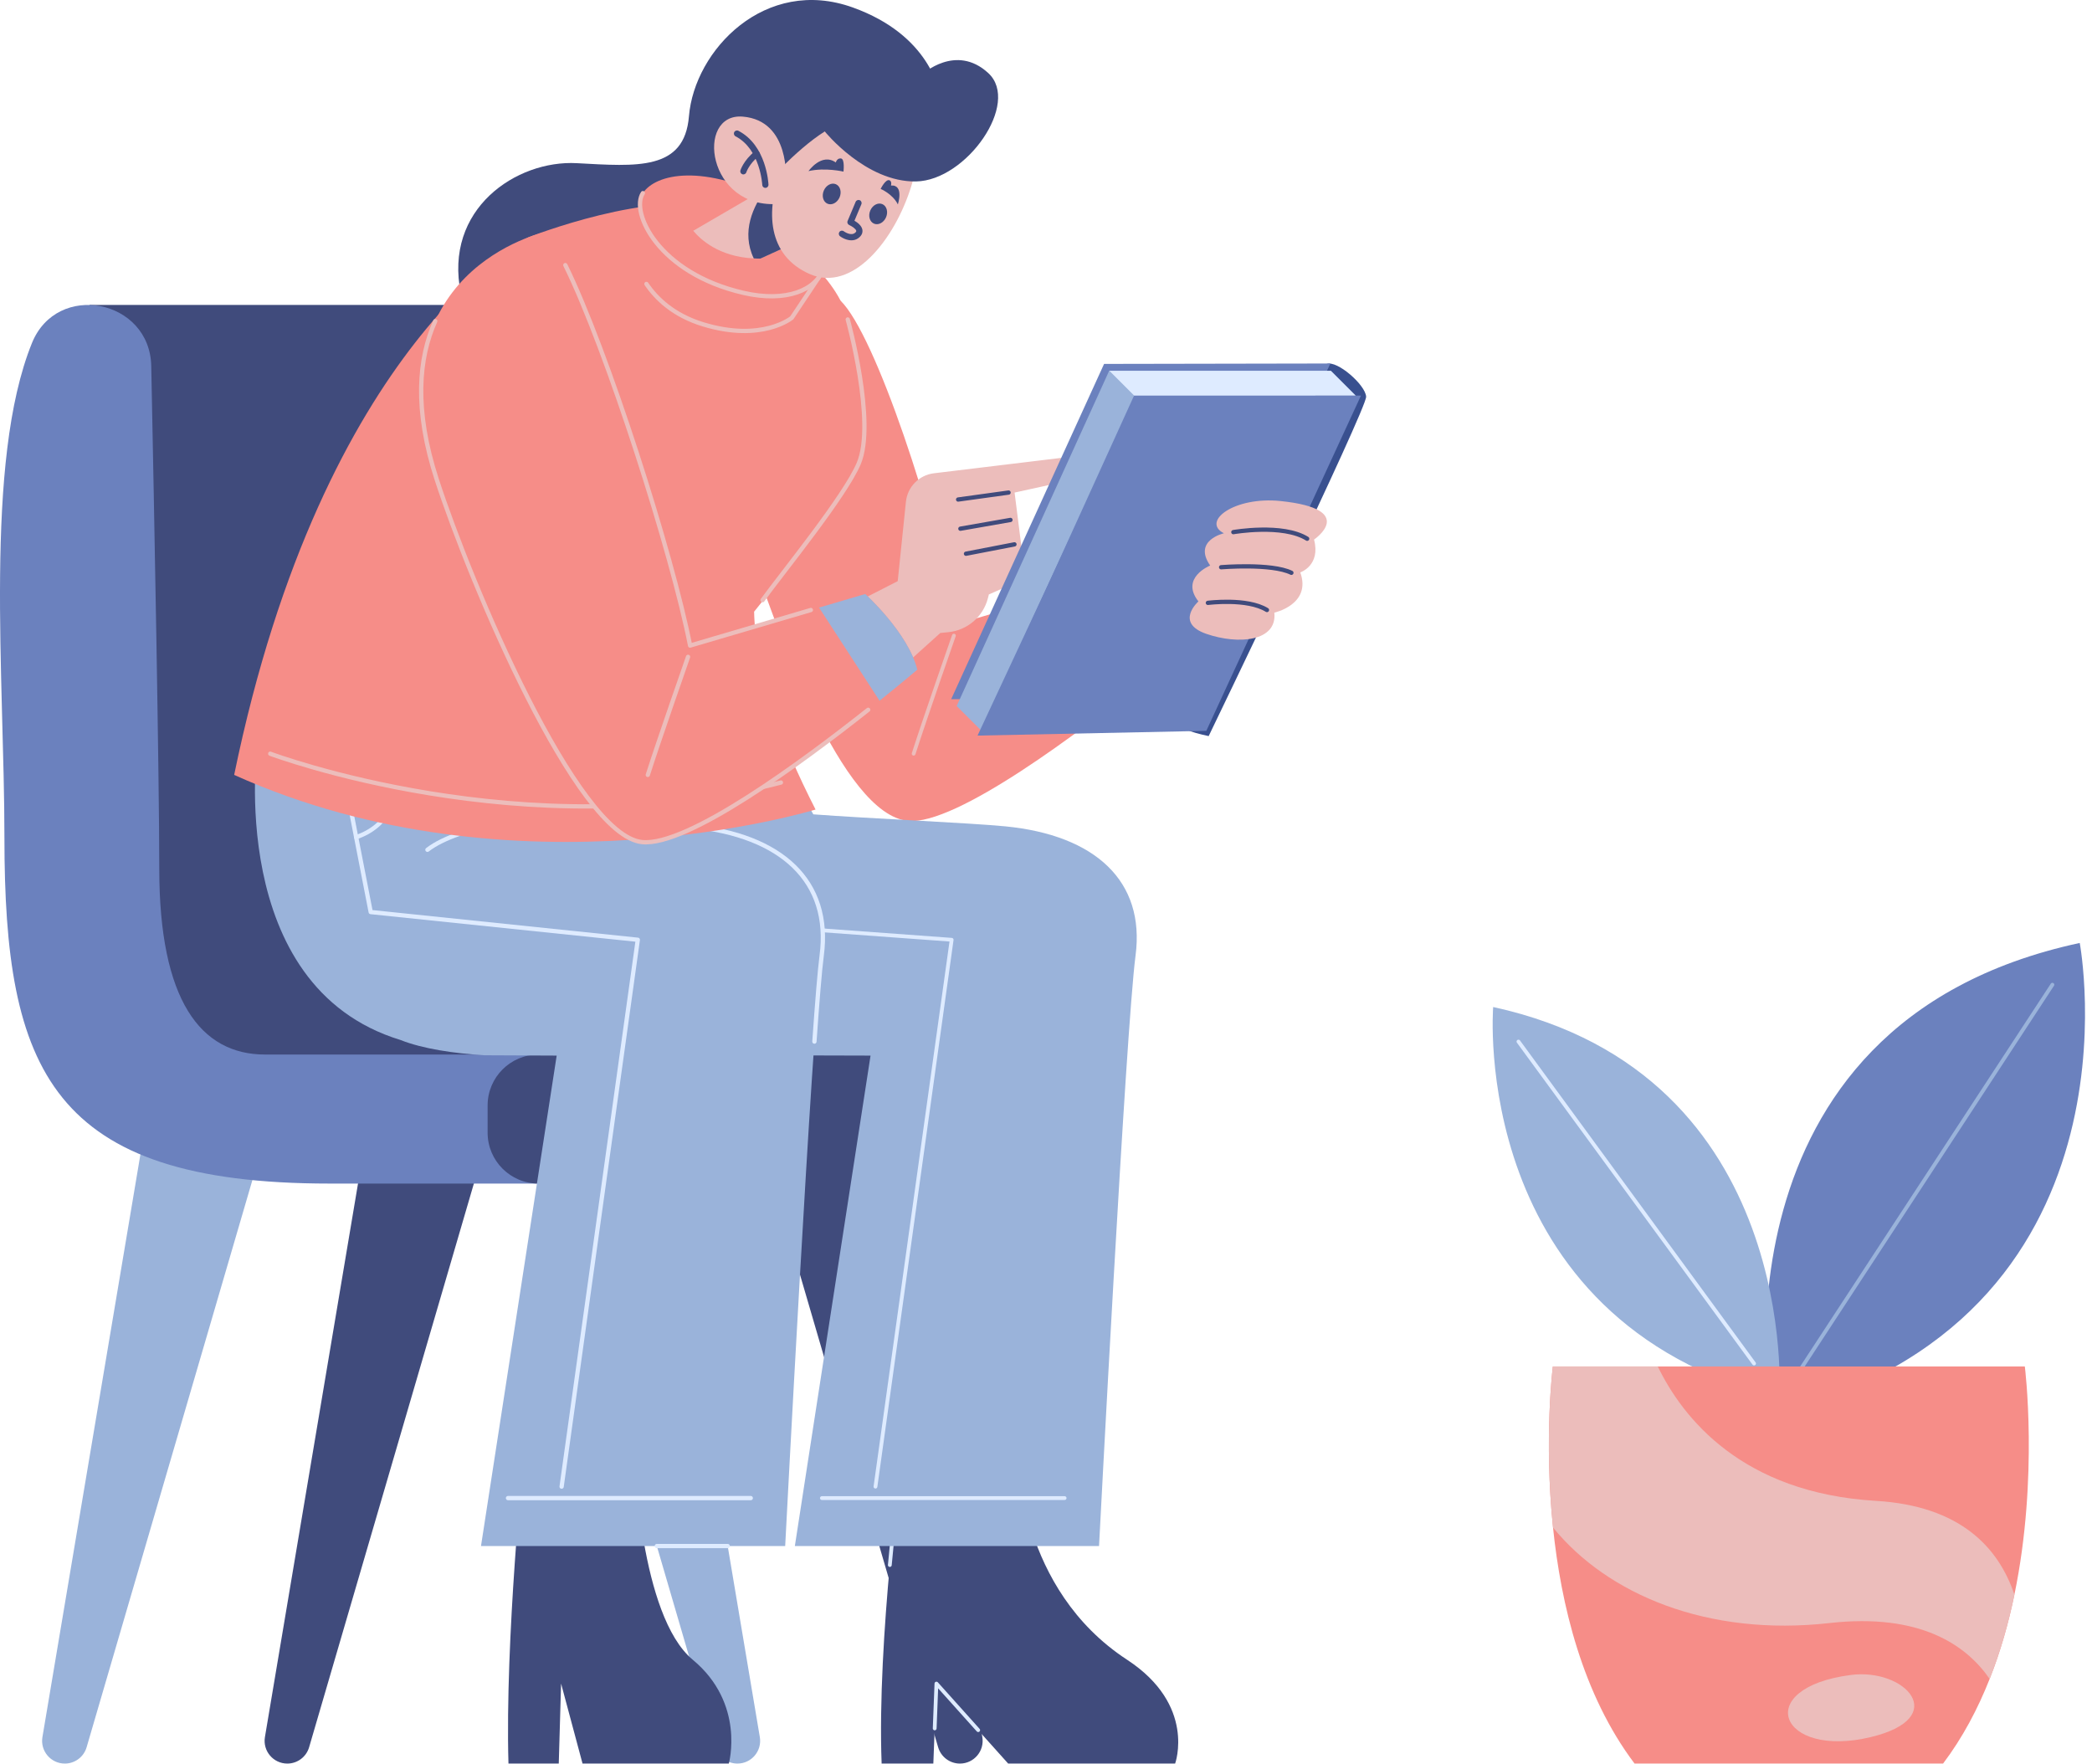
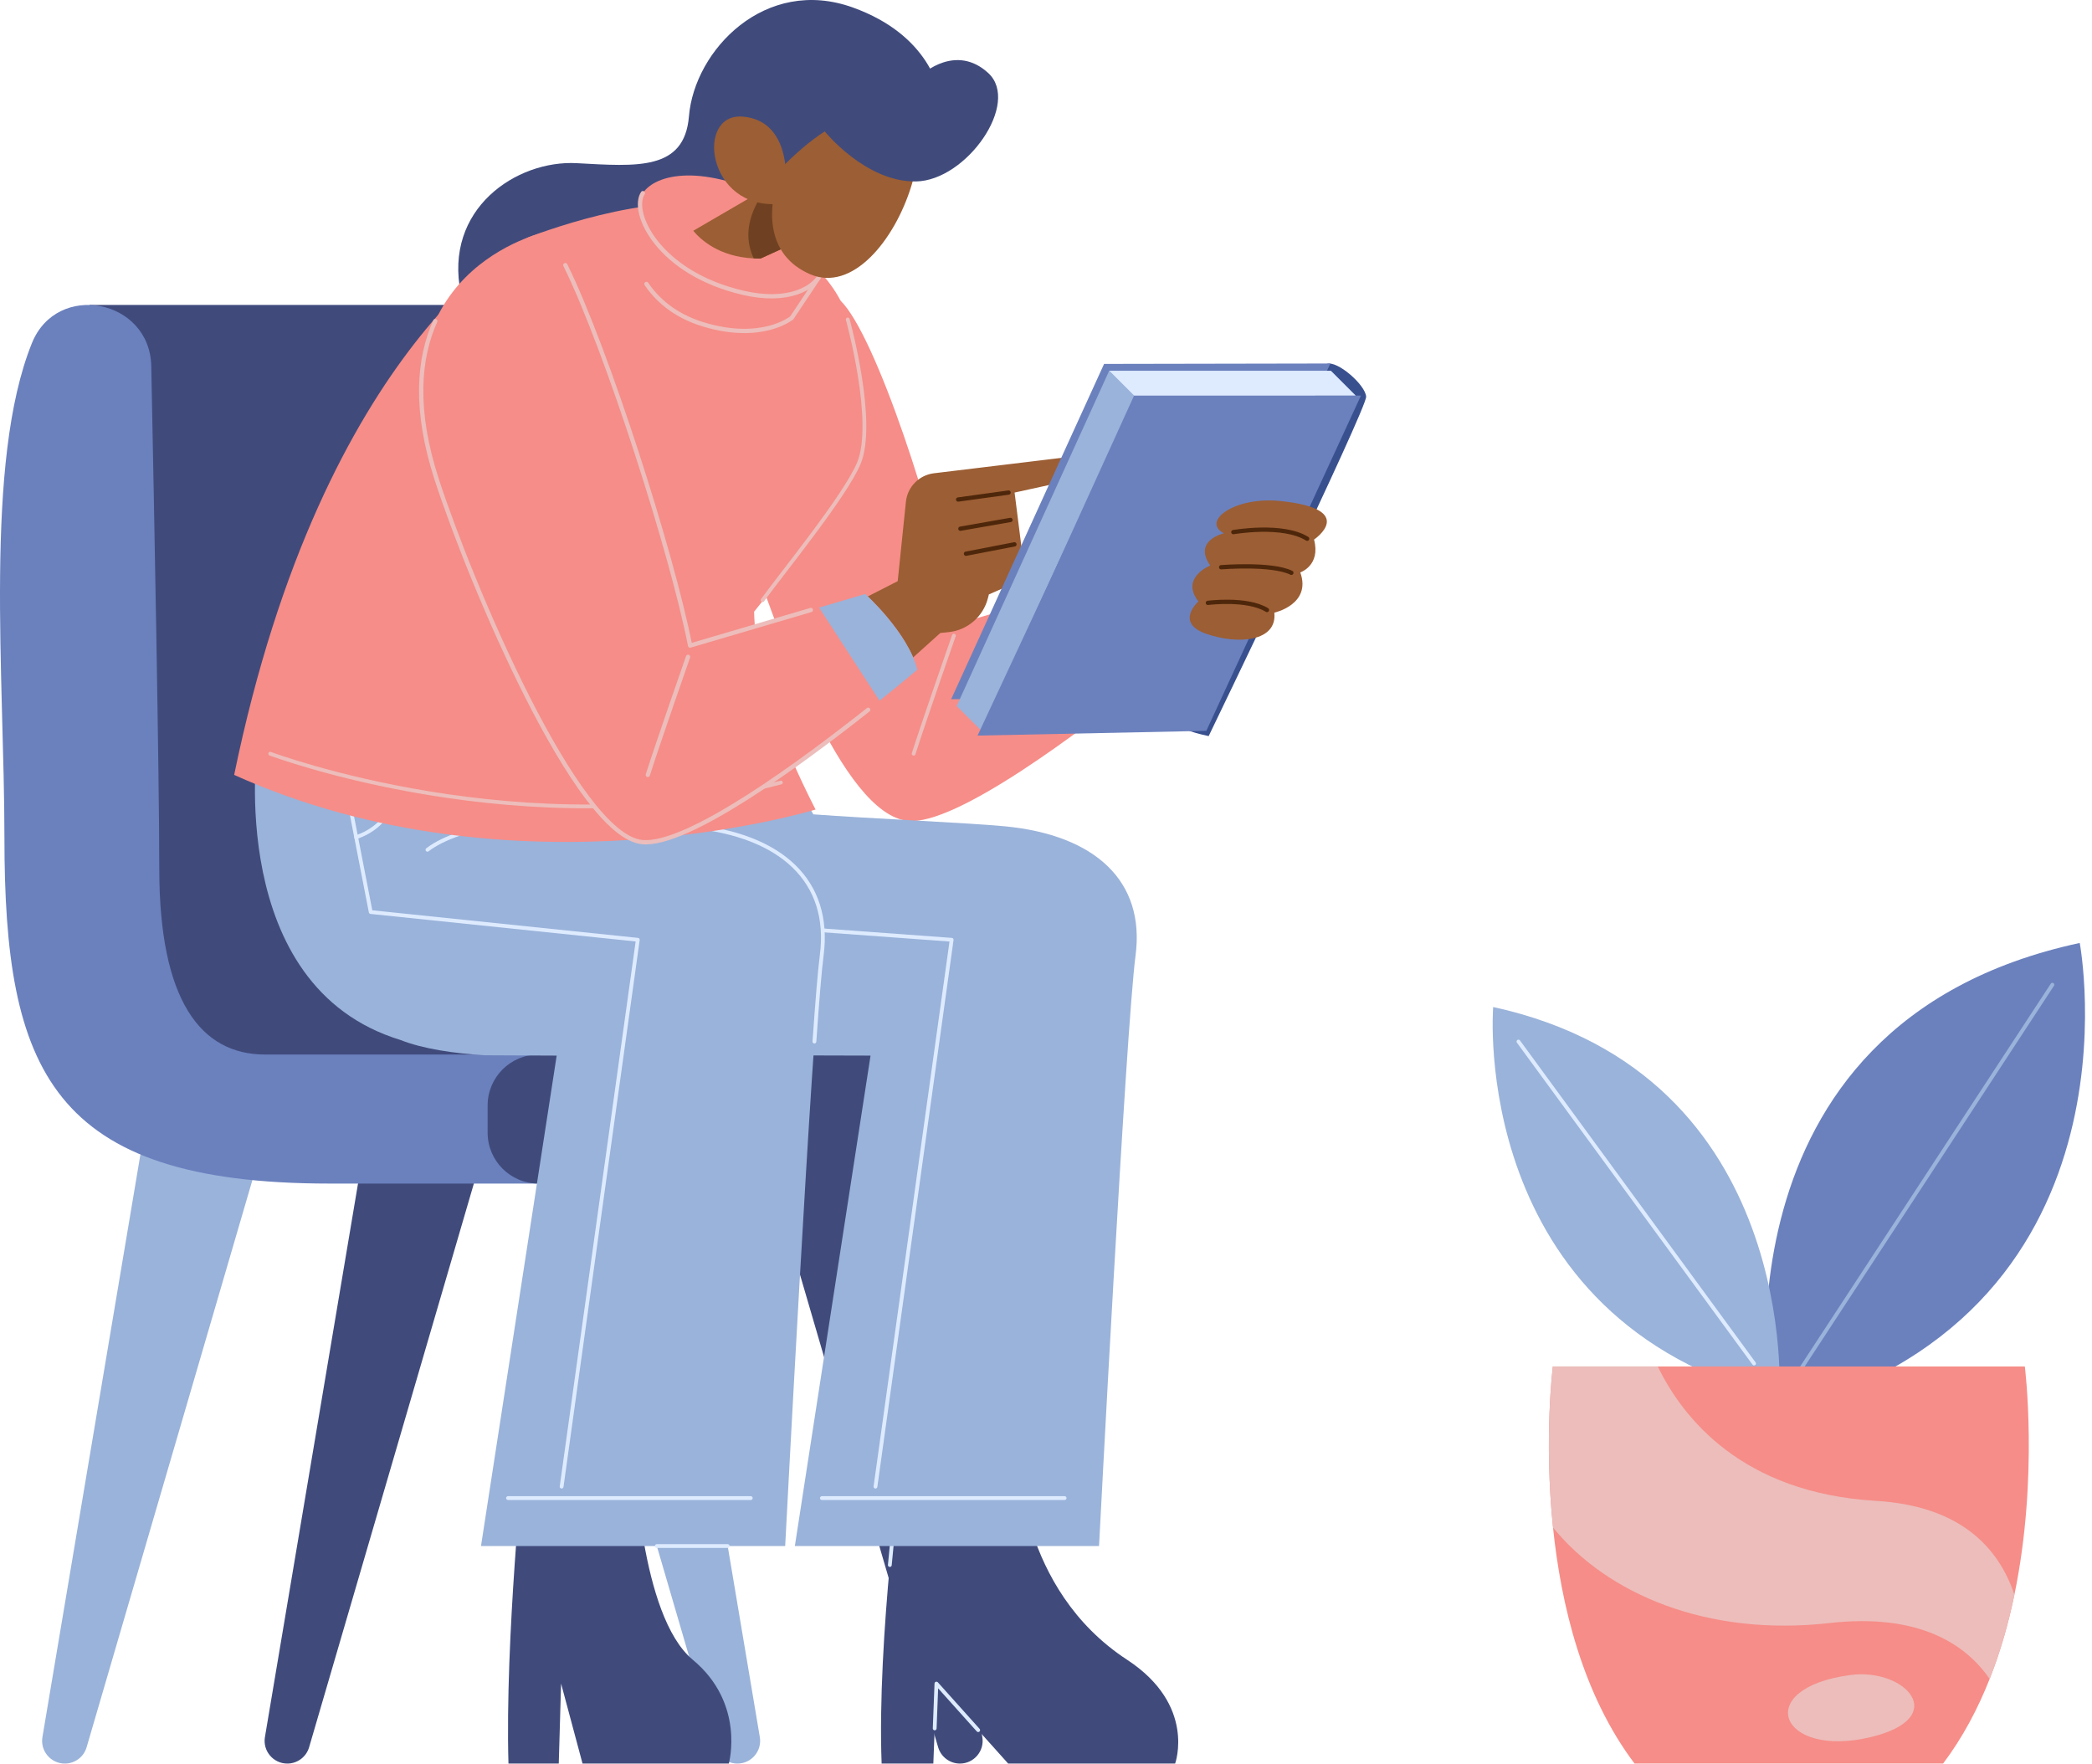
<svg xmlns="http://www.w3.org/2000/svg" viewBox="-22.393 35.429 551.096 464.571">
  <path style="fill: rgb(57, 80, 143);" d="M 327.141 131.292 C 324.137 132.369 286.243 224.696 286.243 224.637 C 286.243 224.578 285.73 227.173 296.007 229.338 C 296.007 229.338 337.673 143.046 337.488 139.925 C 337.303 136.804 329.858 130.318 327.141 131.292 Z">
    </path>
  <path class="st0" d="M 225.759 63.539 C 225.759 63.539 225.754 63.264 225.699 62.769 C 225.311 59.265 222.495 44.687 202.282 37.405 C 179.206 29.094 160.54 48.608 159.097 66.065 C 157.908 80.436 145.428 79.275 129.542 78.411 C 113.655 77.547 94.395 90.473 99.022 112.764 C 103.648 135.055 165.548 169.662 178.987 152.375 C 192.428 135.089 186.919 113.252 196.046 98.503 L 225.759 63.539 Z" style="fill: rgb(64, 75, 124);" />
  <path class="st1" d="M 173.208 174.538 C 182.185 201.857 199.529 249.92 216.774 251.667 C 229.447 252.955 262.619 227.849 279.332 214.433 C 285.389 209.58 289.285 206.249 289.285 206.249 C 286.849 196.497 275.563 186.317 275.563 186.317 L 263.401 189.893 L 229.427 199.9 C 223.933 171.551 208.307 123.67 199.025 114.627 C 199.025 114.627 164.218 147.217 173.208 174.538 Z" style="fill: rgb(246, 141, 136);" />
  <path class="st2" d="M 228.89 202.871 C 228.89 202.871 221.102 225.128 218.286 233.973" style="fill: none; stroke: rgb(236, 189, 187); stroke-linecap: round; stroke-linejoin: round; stroke-miterlimit: 10;" />
  <path class="st3" d="M 263.401 189.893 L 279.332 214.433 C 285.389 209.58 289.285 206.249 289.285 206.249 C 286.849 196.497 275.563 186.317 275.563 186.317 L 263.401 189.893 Z" style="fill: rgb(154, 179, 218);" />
  <path class="st3" d="M 16.164 330.218 L -11.215 493.025 C -11.829 496.675 -9.016 500 -5.316 500 C -2.657 500 -0.318 498.246 0.427 495.696 L 48.795 330.218 L 16.164 330.218 Z" style="fill: rgb(154, 179, 218);" />
  <path class="st0" d="M 74.776 330.218 L 47.396 493.025 C 46.784 496.675 49.596 500 53.297 500 C 55.954 500 58.293 498.246 59.039 495.696 L 107.406 330.218 L 74.776 330.218 Z" style="fill: rgb(64, 75, 124);" />
  <path class="st0" d="M 209.001 330.218 L 236.38 493.025 C 236.993 496.675 234.18 500 230.48 500 C 227.823 500 225.484 498.246 224.738 495.696 L 176.371 330.218 L 209.001 330.218 Z" style="fill: rgb(64, 75, 124);" />
  <path class="st3" d="M 150.389 330.218 L 177.768 493.025 C 178.382 496.675 175.569 500 171.869 500 C 169.211 500 166.872 498.246 166.126 495.696 L 117.758 330.218 L 150.389 330.218 Z" style="fill: rgb(154, 179, 218);" />
  <path class="st0" d="M 171.5 320.021 L 1.208 320.021 L 1.208 115.762 L 111.179 115.762 C 119.526 115.762 126.292 122.529 126.292 130.877 L 126.292 279.338 C 126.292 295.95 137.366 310.525 153.37 314.977 L 171.5 320.021 Z" style="fill: rgb(64, 75, 124);" />
  <path class="st4" d="M 17.451 131.865 C 17.095 114.229 -7.36 109.441 -13.976 125.794 C -26.688 157.212 -21.226 214.056 -21.226 256.119 C -21.226 317.301 -8.989 347.213 64.43 347.213 C 64.43 347.213 130.371 347.213 157.564 347.213 C 184.756 347.213 182.037 313.223 158.923 313.223 C 135.81 313.223 64.43 313.223 47.435 313.223 C 30.44 313.223 19.563 298.947 19.563 264.277 C 19.563 240.209 18.252 171.584 17.451 131.865 Z" style="fill: rgb(107, 129, 190);" />
  <path class="st0" d="M 214.846 347.213 L 119.471 347.213 C 112.064 347.213 106.06 341.209 106.06 333.802 L 106.06 326.634 C 106.06 319.227 112.064 313.223 119.471 313.223 L 214.846 313.223 C 222.253 313.223 228.259 319.227 228.259 326.634 L 228.259 333.802 C 228.259 341.209 222.253 347.213 214.846 347.213 Z" style="fill: rgb(64, 75, 124);" />
  <path class="st0" d="M 215.187 419.273 L 245.909 419.273 C 245.909 419.273 245.909 453.943 274.495 472.637 C 292.795 484.606 287.171 500 287.171 500 L 243.19 500 L 224.29 478.926 L 223.476 500 L 209.855 500 C 208.597 467.199 215.187 419.273 215.187 419.273 Z" style="fill: rgb(64, 75, 124);" />
  <polyline class="st5" points="235.294 491.195 224.29 478.926 223.834 490.737" style="fill: none; stroke: rgb(222, 235, 255); stroke-linecap: round; stroke-linejoin: round; stroke-miterlimit: 10;" />
  <path class="st5" style="fill: none; stroke: rgb(222, 235, 255); stroke-linecap: round; stroke-linejoin: round; stroke-miterlimit: 10;" />
  <path class="st5" d="M 212.015 447.698 C 213.514 431.434 215.187 419.273 215.187 419.273 L 245.909 419.273" style="fill: none; stroke: rgb(222, 235, 255); stroke-linecap: round; stroke-linejoin: round; stroke-miterlimit: 10;" />
  <path class="st3" d="M 153.418 309.383 C 159.283 311.714 167.547 312.932 175.589 313.416 L 206.934 313.502 L 186.994 442.697 L 267.127 442.697 C 267.127 442.697 274.167 306.793 276.742 287.168 C 279.332 267.572 266.158 255.427 242.426 253.109 C 233.029 252.194 206.058 251.021 191.868 249.949 L 169.331 210.422 L 109.647 229.794 C 109.647 229.794 107.044 295.208 153.418 309.383 Z" style="fill: rgb(154, 179, 218);" />
  <polyline class="st5" points="128.276 275.684 228.303 282.992 208.233 427.044" style="fill: none; stroke: rgb(222, 235, 255); stroke-linecap: round; stroke-linejoin: round; stroke-miterlimit: 10;" />
  <line class="st5" x1="258.06" y1="430.065" x2="194.113" y2="430.065" style="fill: none; stroke: rgb(222, 235, 255); stroke-linecap: round; stroke-linejoin: round; stroke-miterlimit: 10;" />
  <path class="st5" d="M 123.798 225.894 L 131.099 250.985 C 132.167 254.653 131.228 258.611 128.628 261.409 L 125.951 264.291" style="fill: none; stroke: rgb(222, 235, 255); stroke-linecap: round; stroke-linejoin: round; stroke-miterlimit: 10;" />
  <path class="st0" d="M 115.557 419.273 L 144.788 419.273 C 144.788 419.273 146.148 461.081 160.084 472.637 C 174.02 484.195 169.601 500 169.601 500 L 131.064 500 L 125.414 478.926 L 124.803 500 L 111.553 500 C 110.61 467.199 115.557 419.273 115.557 419.273 Z" style="fill: rgb(64, 75, 124);" />
  <path class="st3" d="M 83.091 309.383 C 88.955 311.714 97.22 312.932 105.263 313.416 L 124.254 313.502 L 104.314 442.697 L 184.447 442.697 C 184.447 442.697 191.488 306.793 194.063 287.168 C 196.653 267.572 183.477 255.427 159.747 253.109 C 150.35 252.194 135.731 251.021 121.541 249.949 L 114.775 229.794 L 45.412 231.488 C 45.412 231.488 36.716 295.208 83.091 309.383 Z" style="fill: rgb(154, 179, 218);" />
-   <g transform="matrix(1.128787, 0, 0, 1.128787, -77.59511, -97.82014)" style="">
-     <path class="st5" d="M238.968,361.12c0.664-9.465,1.254-16.69,1.695-20.056 c2.294-17.361-9.377-28.12-30.401-30.173" style="fill: none; stroke: rgb(222, 235, 255); stroke-linecap: round; stroke-linejoin: round; stroke-miterlimit: 10;" />
+   <path class="st5" d="M 192.149 309.807 C 192.899 299.123 193.564 290.967 194.063 287.168 C 196.652 267.572 183.478 255.427 159.747 253.11" style="fill: none; stroke: rgb(222, 235, 255); stroke-linecap: round; stroke-linejoin: round; stroke-miterlimit: 10;" />
+   <path class="st5" d="M 81.048 227.163 C 81.048 227.163 88.511 250.106 71.43 255.97" style="fill: none; stroke: rgb(222, 235, 255); stroke-linecap: round; stroke-linejoin: round; stroke-miterlimit: 10;" />
+   <path class="st5" d="M 119.875 250.616 C 119.875 250.616 98.782 252.655 90.209 259.284" style="fill: none; stroke: rgb(222, 235, 255); stroke-linecap: round; stroke-linejoin: round; stroke-miterlimit: 10;" />
+   <polyline class="st5" points="65.831 227.163 75.263 275.684 145.623 282.992 125.554 427.044" style="fill: none; stroke: rgb(222, 235, 255); stroke-linecap: round; stroke-linejoin: round; stroke-miterlimit: 10;" />
+   <line class="st5" x1="175.38" y1="430.065" x2="111.434" y2="430.065" style="fill: none; stroke: rgb(222, 235, 255); stroke-linecap: round; stroke-linejoin: round; stroke-miterlimit: 10;" />
+   <line class="st5" x1="150.635" y1="442.698" x2="169.304" y2="442.698" style="fill: none; stroke: rgb(222, 235, 255); stroke-linecap: round; stroke-linejoin: round; stroke-miterlimit: 10;" />
+   <path class="st1" d="M 39.293 239.562 C 62.891 124.932 116.839 97.923 116.839 97.923 C 116.839 97.923 150.183 84.814 166.852 90.705 C 197.828 101.653 200.93 119.584 200.93 119.584 C 200.93 119.584 208.432 146.684 203.819 157.543 C 199.205 168.402 176.262 196.564 176.262 196.564 C 176.656 213.138 183.288 230.708 192.448 248.682 C 192.448 248.682 113.525 272.997 39.293 239.562 Z" style="fill: rgb(246, 141, 136);" />
+   <g transform="matrix(1.128787, 0, 0, 1.128787, -77.59511, -97.82014)">
+     <path class="st2" d="M199.761,184.308c2.294,3.393,6.315,7.314,13.222,9.425 c13.814,4.222,20.712-1.522,20.712-1.522l6.246-9.368" style="fill: none; stroke: rgb(236, 189, 187); stroke-linecap: round; stroke-linejoin: round; stroke-miterlimit: 10;" />
+     <path class="st1" d="M230.372,165.072c-17.456-9.105-28.497-6.422-31.436-1.958 s3.579,18.66,23.401,23.263C242.158,190.98,249.335,174.963,230.372,165.072z" style="fill: rgb(246, 141, 136);" />
+     <path class="st2" d="M198.936,163.114c-2.939,4.464,3.579,18.66,23.401,23.263 c10.189,2.366,17.036-0.716,18.71-5.614" style="fill: none; stroke: rgb(236, 189, 187); stroke-linecap: round; stroke-linejoin: round; stroke-miterlimit: 10;" />
  </g>
-   <g transform="matrix(1.128787, 0, 0, 1.128787, -77.59511, -97.82014)" style="">
-     <path class="st5" d="M140.543,287.904c0,0,6.611,20.326-8.521,25.52" style="fill: none; stroke: rgb(222, 235, 255); stroke-linecap: round; stroke-linejoin: round; stroke-miterlimit: 10;" />
-     <path class="st5" d="M174.94,308.682c0,0-18.686,1.807-26.281,7.679" style="fill: none; stroke: rgb(222, 235, 255); stroke-linecap: round; stroke-linejoin: round; stroke-miterlimit: 10;" />
-     <polyline class="st5" points="127.062,287.904 135.418,330.89 197.75,337.364 179.971,464.981 &#10;&#09;&#09;&#09;&#09;&#09;&#09;&#09;" style="fill: none; stroke: rgb(222, 235, 255); stroke-linecap: round; stroke-linejoin: round; stroke-miterlimit: 10;" />
-     <line class="st5" x1="224.112" y1="467.657" x2="167.462" y2="467.657" style="fill: none; stroke: rgb(222, 235, 255); stroke-linecap: round; stroke-linejoin: round; stroke-miterlimit: 10;" />
-     <line class="st5" x1="202.191" y1="478.848" x2="218.73" y2="478.848" style="fill: none; stroke: rgb(222, 235, 255); stroke-linecap: round; stroke-linejoin: round; stroke-miterlimit: 10;" />
+   <path class="st2" d="M 48.794 233.974 C 48.794 233.974 116.061 259.284 183.328 241.566" style="fill: none; stroke: rgb(236, 189, 187); stroke-linecap: round; stroke-linejoin: round; stroke-miterlimit: 10;" />
+   <path class="st2" d="M 200.93 119.584 C 200.93 119.584 208.432 146.684 203.819 157.543 C 200.14 166.2 183.934 186.031 178.49 193.522" style="fill: none; stroke: rgb(236, 189, 187); stroke-linecap: round; stroke-linejoin: round; stroke-miterlimit: 10;" />
+   <path class="st8" d="M 188.476 98.738 L 177.933 103.547 C 177.323 103.558 176.747 103.535 176.172 103.501 C 167.006 103.061 162.13 98.512 160.233 96.221 L 179.569 84.967 L 186.184 81.129 L 188.476 98.738 Z" style="fill: rgb(156, 94, 52);" />
+   <path class="st0" d="M 188.476 98.738 L 177.933 103.547 C 177.323 103.558 176.747 103.535 176.172 103.501 C 172.831 96.503 175.935 89.753 179.569 84.967 L 186.184 81.129 L 188.476 98.738 Z" style="fill: rgb(111, 65, 34);" />
+   <path class="st8" d="M 204.213 57.882 C 188.882 60.51 168.537 97.832 190.929 107.628 C 213.321 117.425 235.447 52.529 204.213 57.882 Z" style="fill: rgb(156, 94, 52);" />
+   <path class="st0" d="M 178.593 84.826 C 178.593 84.826 186.879 75.11 194.875 70.051 C 194.875 70.051 205.657 83.458 218.927 83.225 C 232.196 82.992 246.51 62.572 237.956 54.682 C 229.402 46.792 220.543 55.016 220.543 55.016 C 220.543 55.016 181.443 27.63 178.593 84.826 Z" style="fill: rgb(64, 75, 124);" />
+   <g transform="matrix(1.128787, 0, 0, 1.128787, -77.59511, -97.82014)">
+     <path class="st8" d="M232.303,160.181c0,0,1.128-13.983-10.047-14.919 c-11.175-0.936-8.406,21.846,8.576,20.356L232.303,160.181z" style="fill: rgb(156, 94, 52);" />
  </g>
-   <g transform="matrix(1.128787, 0, 0, 1.128787, -77.59511, -97.82014)" style="">
-     <g>
-       <path class="st1" d="M103.552,298.889c20.906-101.552,68.698-125.479,68.698-125.479 s29.54-11.613,44.307-6.394c27.442,9.699,30.19,25.584,30.19,25.584 s6.646,24.008,2.559,33.628c-4.087,9.62-24.412,34.569-24.412,34.569 c0.349,14.683,6.225,30.248,14.34,46.171 C239.233,306.968,169.315,328.509,103.552,298.889z" style="fill: rgb(246, 141, 136);" />
-       <g>
-         <path class="st2" d="M199.761,184.308c2.294,3.393,6.315,7.314,13.222,9.425 c13.814,4.222,20.712-1.522,20.712-1.522l6.246-9.368" style="fill: none; stroke: rgb(236, 189, 187); stroke-linecap: round; stroke-linejoin: round; stroke-miterlimit: 10;" />
-         <path class="st1" d="M230.372,165.072c-17.456-9.105-28.497-6.422-31.436-1.958 s3.579,18.66,23.401,23.263C242.158,190.98,249.335,174.963,230.372,165.072z" style="fill: rgb(246, 141, 136);" />
-         <path class="st2" d="M198.936,163.114c-2.939,4.464,3.579,18.66,23.401,23.263 c10.189,2.366,17.036-0.716,18.71-5.614" style="fill: none; stroke: rgb(236, 189, 187); stroke-linecap: round; stroke-linejoin: round; stroke-miterlimit: 10;" />
-       </g>
-       <path class="st2" d="M111.969,293.939c0,0,59.592,22.422,119.185,6.726" style="fill: none; stroke: rgb(236, 189, 187); stroke-linecap: round; stroke-linejoin: round; stroke-miterlimit: 10;" />
-       <path class="st2" d="M246.747,192.6c0,0,6.646,24.008,2.559,33.628 c-3.259,7.67-17.616,25.238-22.439,31.874" style="fill: none; stroke: rgb(236, 189, 187); stroke-linecap: round; stroke-linejoin: round; stroke-miterlimit: 10;" />
-     </g>
+   <path class="st8" d="M 203.934 193.708 L 214.091 188.524 L 216.255 167.605 C 216.66 163.689 219.722 160.574 223.631 160.101 L 259.027 155.821 C 260.853 155.601 262.461 157.026 262.461 158.865 C 262.461 160.306 261.458 161.552 260.051 161.86 L 244.88 165.183 L 247.11 182.824 C 247.482 185.761 245.879 188.592 243.17 189.785 L 238.108 192.015 L 237.854 193.007 C 236.609 197.877 232.456 201.45 227.455 201.955 L 225.312 202.172 L 214.62 211.8 L 203.934 193.708 Z" style="fill: rgb(156, 94, 52);" />
+   <g transform="matrix(1.128787, 0, 0, 1.128787, -77.59511, -97.82014)">
+     <path class="st1" d="M150.845,230.007c7.888,24.223,32.622,83.009,47.9,84.557 c11.228,1.142,40.615-21.1,55.42-32.986 c5.366-4.299,8.818-7.25,8.818-7.25 c-2.158-8.639-12.157-17.657-12.157-17.657l-10.774,3.168l-30.098,8.865 c-4.867-25.114-25.685-88.478-33.908-96.49 C176.047,172.213,134.965,181.243,150.845,230.007z" style="fill: rgb(246, 141, 136);" />
+     <path class="st2" d="M238.138,260.402l-28.183,8.301 c-4.09-21.101-19.438-69.202-29.117-88.789" style="fill: none; stroke: rgb(236, 189, 187); stroke-linecap: round; stroke-linejoin: round; stroke-miterlimit: 10;" />
+     <path class="st2" d="M150.481,192.989c-3.863,8.589-5.005,20.533,0.364,37.018 c7.888,24.223,32.622,83.009,47.9,84.557 c10.592,1.077,37.347-18.658,52.773-30.875" style="fill: none; stroke: rgb(236, 189, 187); stroke-linecap: round; stroke-linejoin: round; stroke-miterlimit: 10;" />
+     <path class="st2" d="M209.479,271.335c0,0-6.899,19.717-9.394,27.554" style="fill: none; stroke: rgb(236, 189, 187); stroke-linecap: round; stroke-linejoin: round; stroke-miterlimit: 10;" />
+     <path class="st3" d="M240.053,259.838l14.113,21.74 c5.366-4.299,8.818-7.25,8.818-7.25 c-2.158-8.639-12.157-17.657-12.157-17.657L240.053,259.838z" style="fill: rgb(154, 179, 218);" />
  </g>
-   <g transform="matrix(1, 0, 0, 1, -22.39253, -68.19196)" />
-   <g transform="matrix(1.128787, 0, 0, 1.128787, -77.59511, -97.82014)" style="">
-     <path class="st8" d="M235.714,174.132l-9.34,4.26 c-0.54,0.01-1.05-0.01-1.56-0.04c-8.12-0.39-12.44-4.42-14.12-6.45 l17.13-9.97l5.86-3.4L235.714,174.132z" style="fill: rgb(236, 189, 187);" />
-     <path class="st0" d="M235.714,174.132l-9.34,4.26 c-0.54,0.01-1.05-0.01-1.56-0.04c-2.96-6.2-0.21-12.18,3.01-16.42 l5.86-3.4L235.714,174.132z" style="fill: rgb(64, 75, 124);" />
-   </g>
-   <g transform="matrix(1.128787, 0, 0, 1.128787, -77.59511, -97.82014)" style="">
-     <path class="st8" d="M249.656,137.938c-13.582,2.328-31.606,35.391-11.769,44.07 C257.724,190.687,277.326,133.196,249.656,137.938z" style="fill: rgb(236, 189, 187);" />
-     <path class="st0" d="M226.959,161.808c0,0,7.341-8.608,14.424-13.089 c0,0,9.552,11.877,21.308,11.671c11.756-0.206,24.437-18.296,16.858-25.286 c-7.578-6.99-15.426,0.296-15.426,0.296S229.484,111.137,226.959,161.808z" style="fill: rgb(64, 75, 124);" />
-     <g>
-       <path class="st8" d="M232.303,160.181c0,0,1.128-13.983-10.047-14.919 c-11.175-0.936-8.406,21.846,8.576,20.356L232.303,160.181z" style="fill: rgb(236, 189, 187);" />
-       <g>
-         <g>
-           <path class="st0" d="M227.288,161.856c-0.274-0.093-0.477-0.348-0.491-0.654 c-0.004-0.084-0.438-8.332-6.231-11.341 c-0.356-0.184-0.494-0.622-0.31-0.977c0.185-0.357,0.624-0.493,0.977-0.31 c6.545,3.398,6.997,12.191,7.013,12.564c0.017,0.4-0.293,0.738-0.693,0.755 C227.461,161.898,227.371,161.884,227.288,161.856z" style="fill: rgb(64, 75, 124);" />
-         </g>
-         <g>
-           <path class="st0" d="M222.155,158.711c-0.37-0.126-0.575-0.524-0.459-0.9 c0.03-0.094,0.749-2.34,3.336-4.439c0.311-0.253,0.769-0.206,1.02,0.106 c0.253,0.311,0.205,0.767-0.106,1.02c-2.224,1.805-2.859,3.728-2.865,3.747 c-0.122,0.38-0.529,0.592-0.909,0.472 C222.167,158.715,222.161,158.713,222.155,158.711z" style="fill: rgb(64, 75, 124);" />
-         </g>
-       </g>
-     </g>
-   </g>
-   <g transform="matrix(1.128787, 0, 0, 1.128787, -77.59511, -97.82014)" style="">
-     <path class="st0" d="M 237.587 157.979 C 237.587 157.979 240.65 153.61 243.961 155.964 C 243.961 155.964 244.222 154.905 245.165 155.025 C 246.107 155.145 245.75 158.096 245.75 158.096 C 245.75 158.096 241.498 157.081 237.587 157.979 Z" style="fill: rgb(64, 75, 124);" />
-     <path class="st0" d="M258.442,165.751c0,0,1.506-4.642-1.606-4.411 c0,0,0.261-0.863-0.27-1.181c-0.919-0.549-2.141,1.977-2.141,1.977 S257.23,163.295,258.442,165.751z" style="fill: rgb(64, 75, 124);" />
-     <g>
-       <ellipse transform="matrix(0.3940113 -0.9191056 0.9191056 0.3940113 -2.844201 322.3062)" class="st0" cx="242.999" cy="163.31" rx="2.477" ry="2.003" style="fill: rgb(64, 75, 124);" />
-     </g>
-     <g>
-       <ellipse transform="matrix(0.3940113 -0.9191056 0.9191056 0.3940113 -0.5448954 335.0935)" class="st0" cx="253.846" cy="167.96" rx="2.477" ry="2.003" style="fill: rgb(64, 75, 124);" />
-     </g>
-     <g>
-       <path class="st0" d="M246.334,173.905c-0.562-0.192-1.053-0.475-1.388-0.729 c-0.319-0.242-0.38-0.695-0.139-1.014c0.24-0.318,0.696-0.383,1.015-0.143 c0.018,0.014,1.733,1.28,2.728,0.271c0.215-0.218,0.193-0.335,0.184-0.38 c-0.085-0.443-1.01-1.068-1.645-1.349c-0.362-0.159-0.53-0.58-0.377-0.944 l1.875-4.467c0.156-0.37,0.581-0.534,0.95-0.389 c0.37,0.155,0.543,0.58,0.389,0.95l-1.615,3.847 c0.689,0.398,1.664,1.116,1.848,2.079c0.08,0.416,0.045,1.043-0.576,1.672 C248.607,174.297,247.354,174.253,246.334,173.905z" style="fill: rgb(64, 75, 124);" />
-     </g>
-   </g>
-   <g transform="matrix(1.128787, 0, 0, 1.128787, -77.59511, -97.82014)" style="">
-     <g>
-       <path class="st8" d="M249.409,258.267l8.998-4.593l1.917-18.532 c0.359-3.47,3.071-6.229,6.534-6.648l31.358-3.791 c1.618-0.196,3.042,1.067,3.042,2.697l0,0c0,1.276-0.888,2.38-2.135,2.653 l-13.441,2.944l1.976,15.629c0.329,2.601-1.091,5.11-3.49,6.167l-4.485,1.975 l-0.225,0.879c-1.103,4.314-4.783,7.479-9.213,7.927l-1.899,0.192l-9.472,8.53 L249.409,258.267z" style="fill: rgb(236, 189, 187);" />
-       <line class="st10" x1="272.508" y1="234.622" x2="284.277" y2="232.996" style="fill: none; stroke: rgb(64, 75, 124); stroke-linecap: round; stroke-linejoin: round; stroke-miterlimit: 10;" />
-       <line class="st10" x1="273.035" y1="241.43" x2="284.72" y2="239.383" style="fill: none; stroke: rgb(64, 75, 124); stroke-linecap: round; stroke-linejoin: round; stroke-miterlimit: 10;" />
-       <line class="st10" x1="274.341" y1="247.269" x2="285.651" y2="245.082" style="fill: none; stroke: rgb(64, 75, 124); stroke-linecap: round; stroke-linejoin: round; stroke-miterlimit: 10;" />
-     </g>
-     <g>
-       <path class="st1" d="M150.845,230.007c7.888,24.223,32.622,83.009,47.9,84.557 c11.228,1.142,40.615-21.1,55.42-32.986 c5.366-4.299,8.818-7.25,8.818-7.25 c-2.158-8.639-12.157-17.657-12.157-17.657l-10.774,3.168l-30.098,8.865 c-4.867-25.114-25.685-88.478-33.908-96.49 C176.047,172.213,134.965,181.243,150.845,230.007z" style="fill: rgb(246, 141, 136);" />
-       <path class="st2" d="M238.138,260.402l-28.183,8.301 c-4.09-21.101-19.438-69.202-29.117-88.789" style="fill: none; stroke: rgb(236, 189, 187); stroke-linecap: round; stroke-linejoin: round; stroke-miterlimit: 10;" />
-       <path class="st2" d="M150.481,192.989c-3.863,8.589-5.005,20.533,0.364,37.018 c7.888,24.223,32.622,83.009,47.9,84.557 c10.592,1.077,37.347-18.658,52.773-30.875" style="fill: none; stroke: rgb(236, 189, 187); stroke-linecap: round; stroke-linejoin: round; stroke-miterlimit: 10;" />
-       <path class="st2" d="M209.479,271.335c0,0-6.899,19.717-9.394,27.554" style="fill: none; stroke: rgb(236, 189, 187); stroke-linecap: round; stroke-linejoin: round; stroke-miterlimit: 10;" />
-       <path class="st3" d="M240.053,259.838l14.113,21.74 c5.366-4.299,8.818-7.25,8.818-7.25 c-2.158-8.639-12.157-17.657-12.157-17.657L240.053,259.838z" style="fill: rgb(154, 179, 218);" />
-     </g>
-   </g>
-   <g transform="matrix(1.128787, 0, 0, 1.128787, -77.59511, -97.82014)" style="">
-     <polygon class="st4" points="322.752 281.21 359.379 202.876 306.568 202.972 270.887 281.21" style="fill: rgb(107, 129, 190);" />
-     <polygon class="st3" points="277.972 288.607 272.17 282.806 307.762 204.568 313.564 210.37" style="fill: rgb(154, 179, 218);" />
-     <polygon class="st4" points="330.427 288.607 366.515 210.37 314.059 210.37 277.037 289.711" style="fill: rgb(107, 129, 190);" />
-     <polygon class="st11" points="359.499,204.568 365.301,210.37 313.564,210.37 307.762,204.568 &#09;&#09;&#10;&#09;&#09;&#09;" style="fill: rgb(222, 235, 255);" />
-   </g>
-   <g transform="matrix(1.128787, 0, 0, 1.128787, -77.59511, -97.82014)" style="">
-     <path class="st8" d="M347.785,234.976c-10.871-1.138-18.594,4.804-13.248,7.52 c0,0-7.307,1.647-3.208,7.528c0,0-7.091,2.851-2.743,8.376 c0,0-5.633,4.986,1.852,7.572c7.485,2.586,16.574,1.769,15.861-4.951 c0,0,8.733-1.908,6.059-9.393c0,0,4.812-1.604,3.208-7.663 C355.567,243.965,366.045,236.887,347.785,234.976z" style="fill: rgb(236, 189, 187);" />
-     <g>
-       <path class="st10" d="M336.735,242.229c0,0,11.525-2.024,17.228,1.54" style="fill: none; stroke: rgb(64, 75, 124); stroke-linecap: round; stroke-linejoin: round; stroke-miterlimit: 10;" />
-       <path class="st10" d="M333.884,250.422c0,0,11.762-0.97,16.396,1.297" style="fill: none; stroke: rgb(64, 75, 124); stroke-linecap: round; stroke-linejoin: round; stroke-miterlimit: 10;" />
-       <path class="st10" d="M330.795,258.739c0,0,9.149-1.188,13.782,1.663" style="fill: none; stroke: rgb(64, 75, 124); stroke-linecap: round; stroke-linejoin: round; stroke-miterlimit: 10;" />
-     </g>
+   <polygon class="st4" points="286.723 219.606 328.067 131.184 268.455 131.292 228.179 219.606" style="fill: rgb(107, 129, 190);" />
+   <polygon class="st3" points="236.176 227.956 229.627 221.408 269.803 133.094 276.352 139.643" style="fill: rgb(154, 179, 218);" />
+   <polygon class="st4" points="295.387 227.956 336.122 139.643 276.911 139.643 235.121 229.202" style="fill: rgb(107, 129, 190);" />
+   <polygon class="st11" points="328.203 133.094 334.752 139.643 276.352 139.643 269.803 133.094" style="fill: rgb(222, 235, 255);" />
+   <path class="st8" d="M 314.98 167.418 C 302.708 166.134 293.991 172.841 300.026 175.907 C 300.026 175.907 291.778 177.766 296.405 184.405 C 296.405 184.405 288.401 187.623 293.309 193.86 C 293.309 193.86 286.95 199.487 295.399 202.407 C 303.848 205.326 314.108 204.404 313.303 196.818 C 313.303 196.818 323.161 194.664 320.143 186.215 C 320.143 186.215 325.575 184.405 323.764 177.565 C 323.764 177.565 335.592 169.575 314.98 167.418 Z" style="fill: rgb(156, 94, 52);" />
+   <g transform="matrix(1.128787, 0, 0, 1.128787, -77.59511, -97.82014)">
+     <line class="st10" x1="272.509" y1="234.622" x2="284.277" y2="232.996" style="stroke-linecap: round; stroke-linejoin: round; stroke-miterlimit: 10; fill: rgb(105, 54, 17); stroke: rgb(78, 39, 11);" />
+     <line class="st10" x1="273.035" y1="241.43" x2="284.72" y2="239.383" style="stroke-linecap: round; stroke-linejoin: round; stroke-miterlimit: 10; fill: rgb(105, 54, 17); stroke: rgb(78, 39, 11);" />
+     <line class="st10" x1="274.341" y1="247.269" x2="285.651" y2="245.082" style="stroke-linecap: round; stroke-linejoin: round; stroke-miterlimit: 10; fill: rgb(105, 54, 17); stroke: rgb(78, 39, 11);" />
+     <path class="st10" d="M336.735,242.229c0,0,11.525-2.024,17.228,1.54" style="stroke-linecap: round; stroke-linejoin: round; stroke-miterlimit: 10; fill: none; stroke: rgb(78, 39, 11);" />
+     <path class="st10" d="M333.884,250.422c0,0,11.762-0.97,16.396,1.297" style="stroke-linecap: round; stroke-linejoin: round; stroke-miterlimit: 10; fill: none; stroke: rgb(78, 39, 11);" />
+     <path class="st10" d="M330.795,258.739c0,0,9.149-1.188,13.782,1.663" style="stroke-linecap: round; stroke-linejoin: round; stroke-miterlimit: 10; fill: none; stroke: rgb(78, 39, 11);" />
  </g>
  <path class="st4" d="M 443.992 408.265 C 443.992 408.265 425.923 305.243 525.472 283.828 C 525.472 283.828 544.248 383.377 443.992 408.265 Z" style="fill: rgb(107, 129, 190);" />
  <line class="st12" x1="451.193" y1="397.268" x2="518.271" y2="294.825" style="fill: none; stroke: rgb(154, 179, 218); stroke-linecap: round; stroke-linejoin: round; stroke-miterlimit: 10;" />
  <path class="st3" d="M 446.34 403.725 C 446.34 403.725 452.212 318.432 370.952 300.703 C 370.952 300.703 364.228 383.12 446.34 403.725 Z" style="fill: rgb(154, 179, 218);" />
  <line class="st5" x1="439.678" y1="394.62" x2="377.614" y2="309.807" style="fill: none; stroke: rgb(222, 235, 255); stroke-linecap: round; stroke-linejoin: round; stroke-miterlimit: 10;" />
  <path class="st1" d="M 508.265 455.503 C 506.73 462.919 504.62 470.437 501.741 477.706 C 498.626 485.597 494.618 493.182 489.471 500 L 408.199 500 C 394.45 481.781 388.806 458.066 386.718 437.815 C 384.291 414.257 386.673 395.395 386.673 395.395 L 511.008 395.395 C 511.008 395.395 514.688 424.462 508.265 455.503 Z" style="fill: rgb(246, 141, 136);" />
  <path class="st8" d="M 508.265 455.503 C 506.73 462.919 504.62 470.437 501.741 477.706 C 495.612 468.812 483.466 460.289 459.513 462.987 C 427.478 466.588 401.087 455.481 386.718 437.815 C 384.291 414.257 386.673 395.395 386.673 395.395 L 414.317 395.395 C 420.909 408.975 436.509 428.706 471.772 430.794 C 493.975 432.115 504.078 443.041 508.265 455.503 Z" style="fill: rgb(236, 189, 187);" />
  <path class="st8" d="M 465.146 476.662 C 438.926 480.079 446.331 498.82 470.432 493.024 C 491.623 487.928 479.551 474.784 465.146 476.662 Z" style="fill: rgb(236, 189, 187);" />
</svg>
